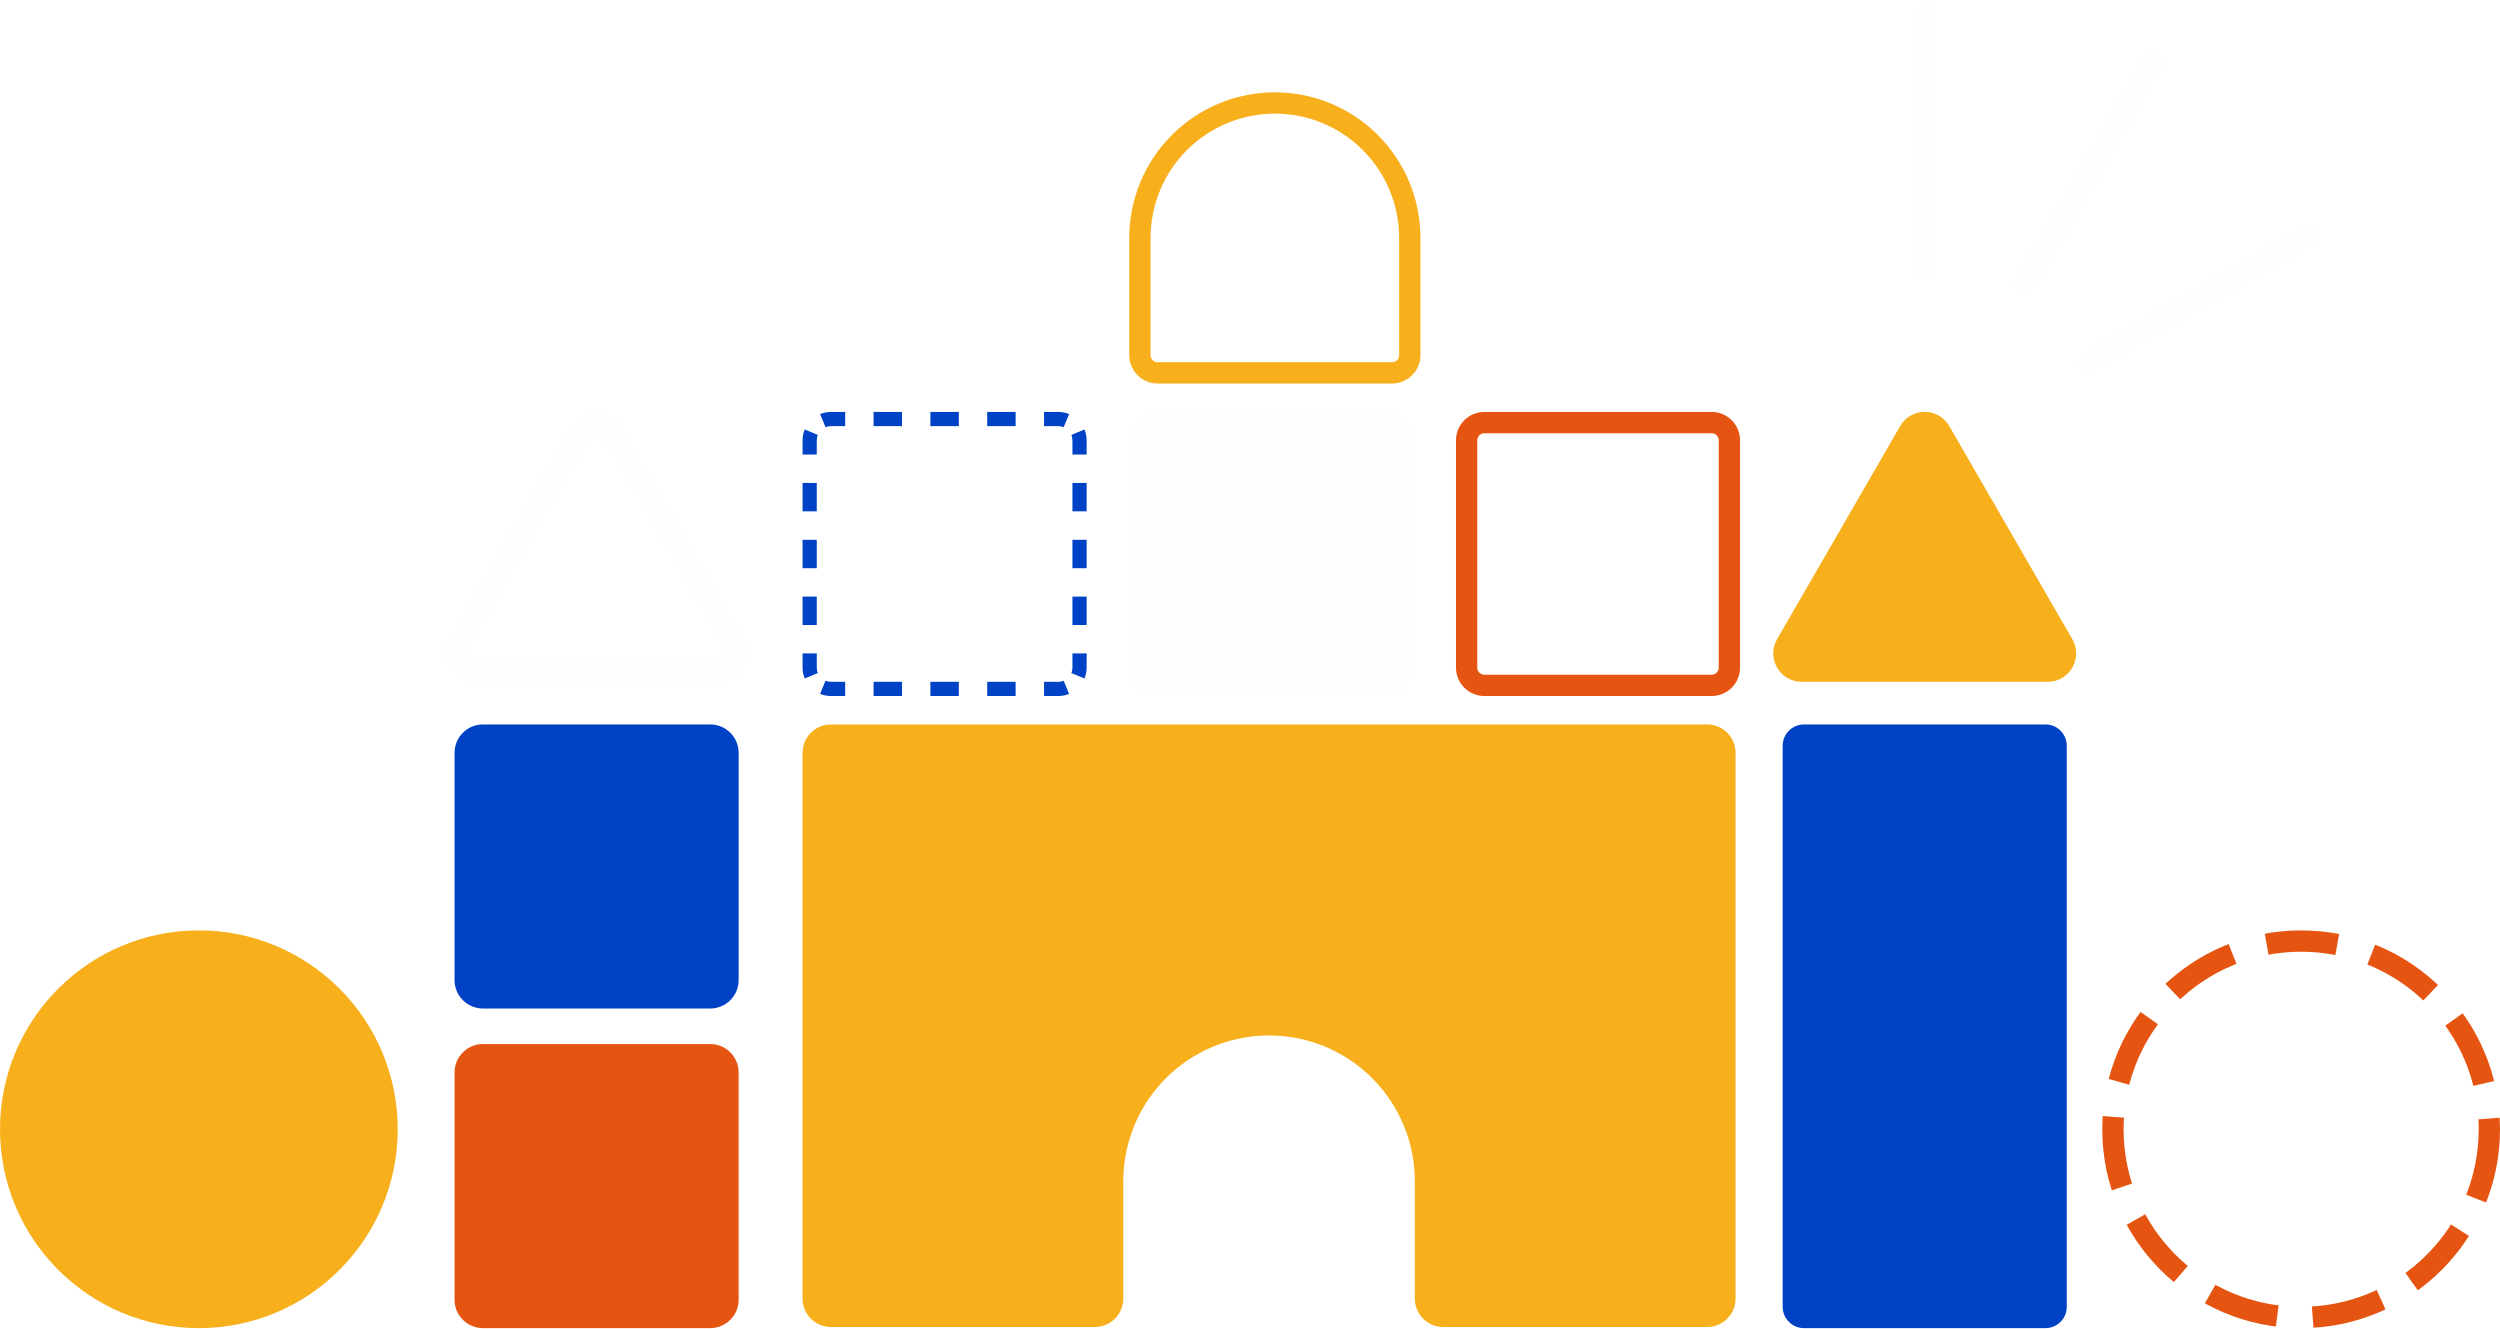
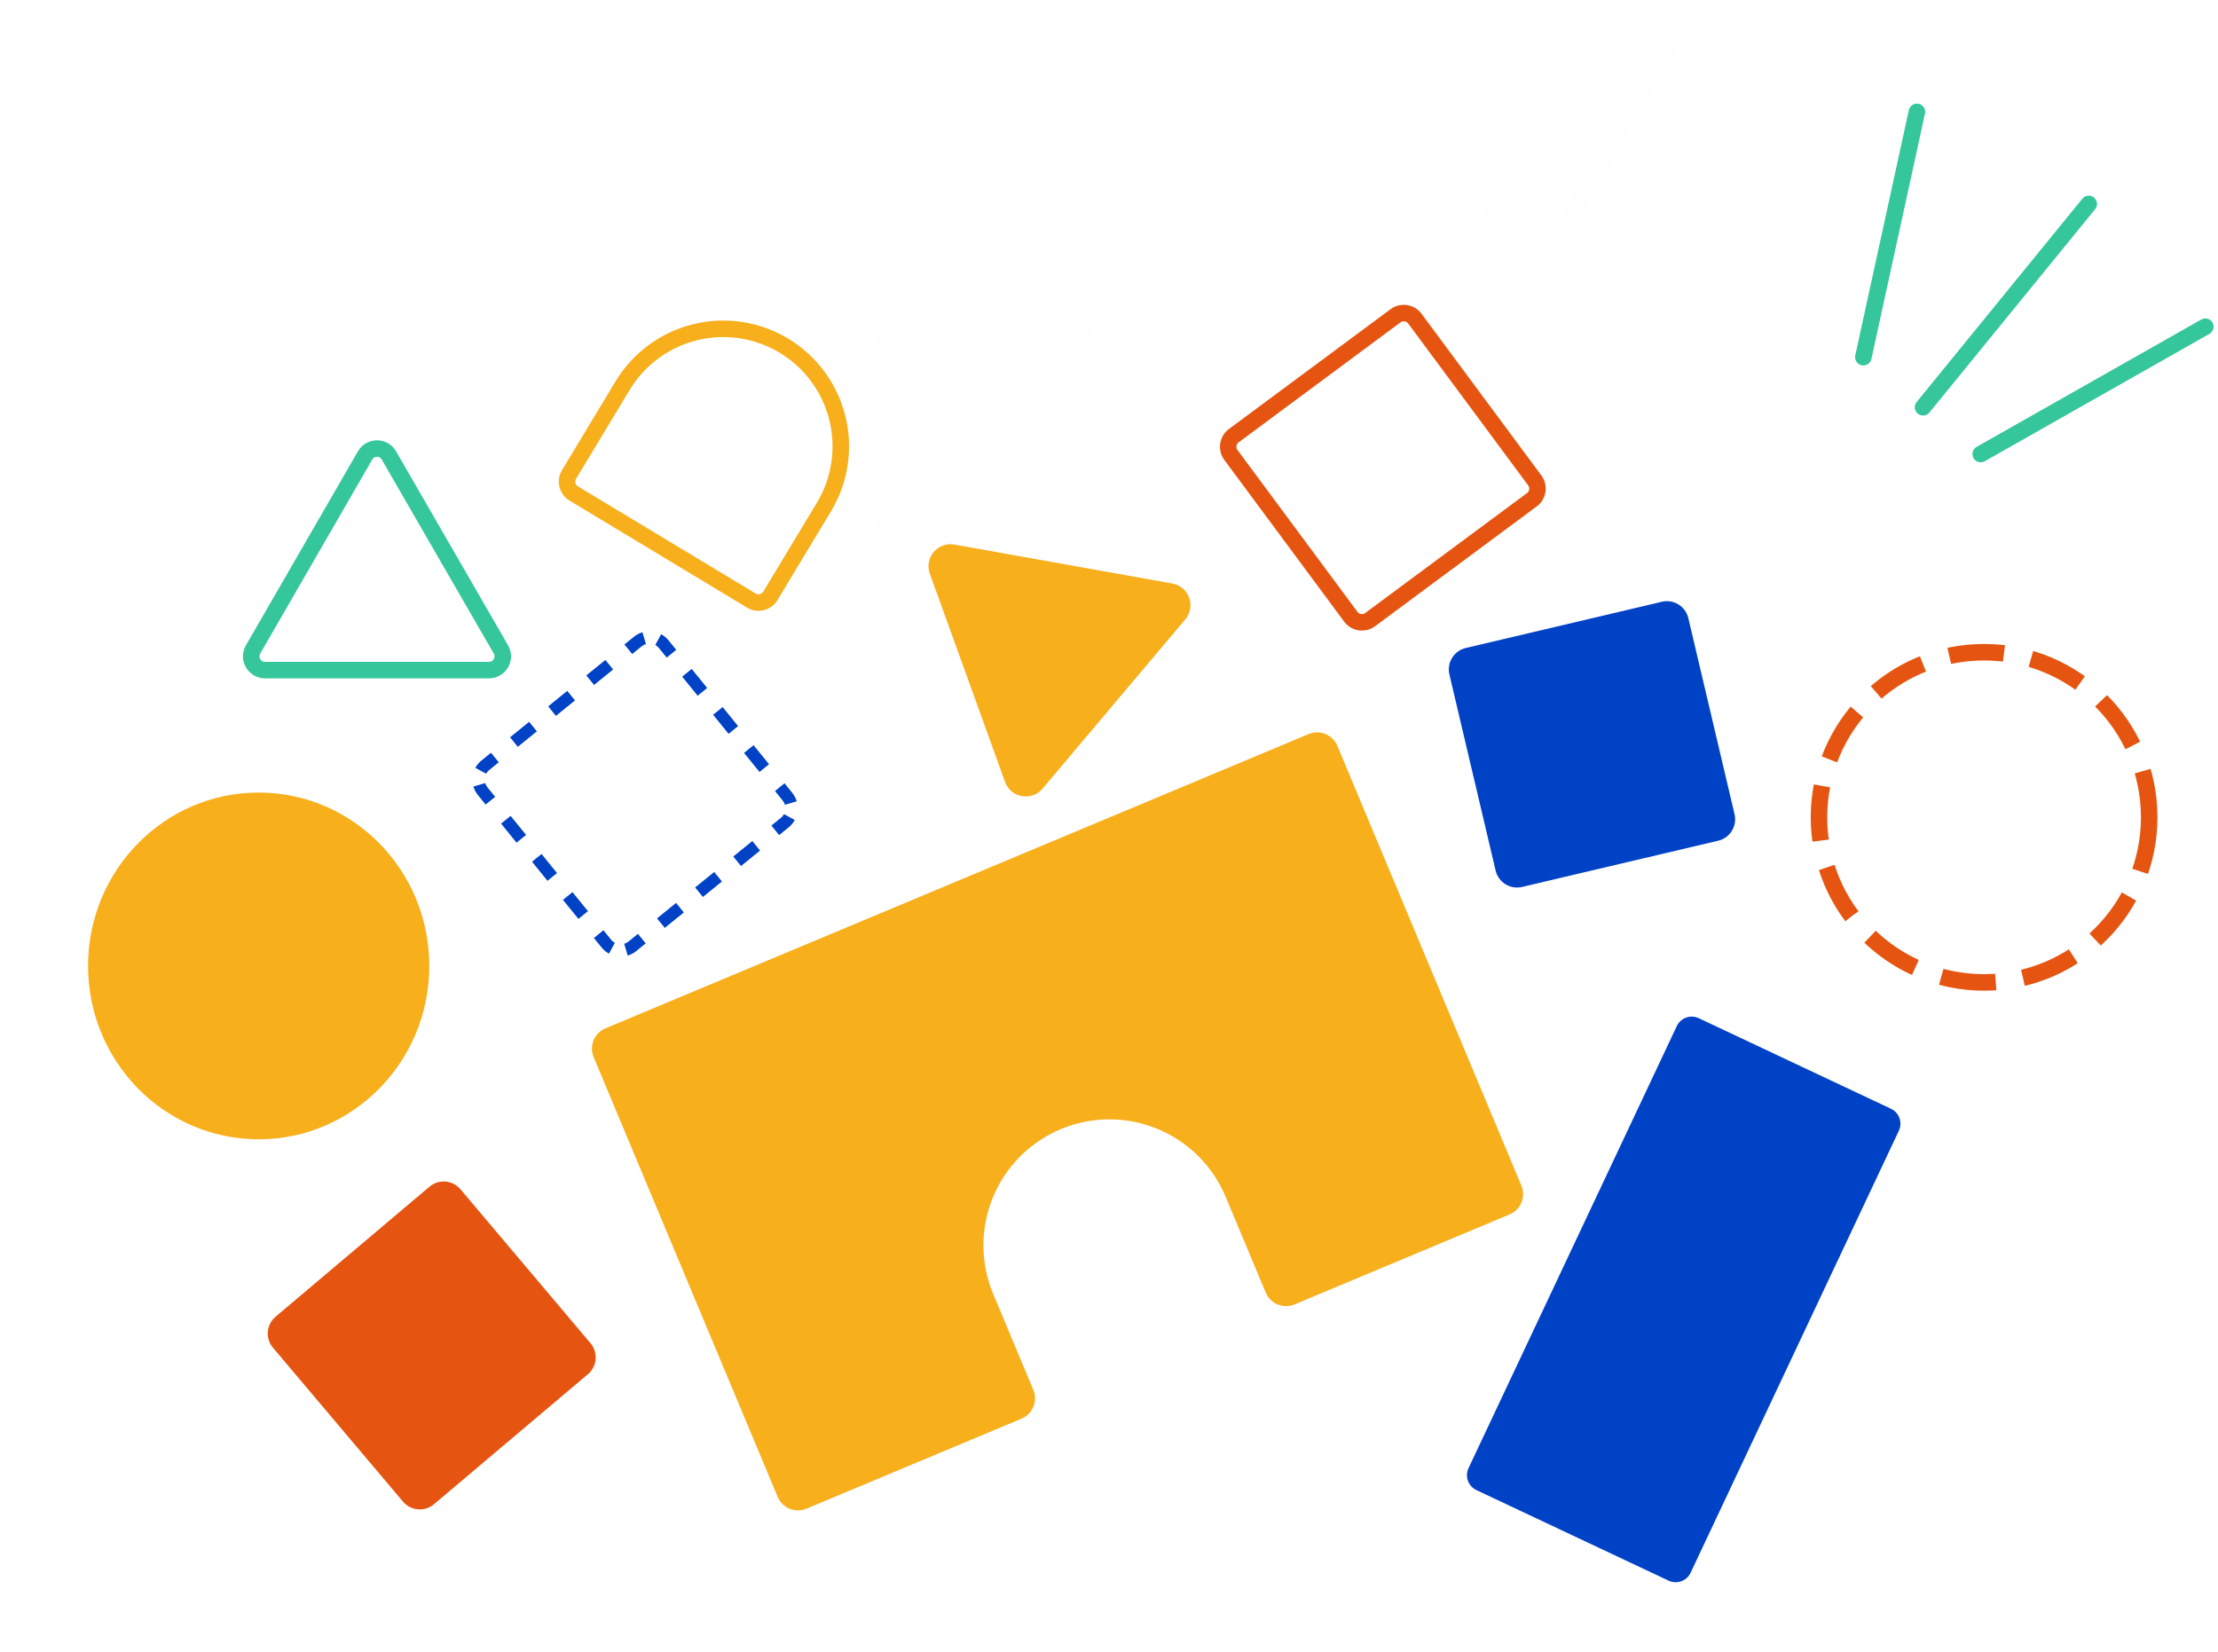
- <svg xmlns="http://www.w3.org/2000/svg" width="352" height="187" viewBox="0 0 352 187" fill="none">
-   <g id="building">
-     <path id="Rectangle 8" d="M100 102H68C65.791 102 64 103.791 64 106V138C64 140.209 65.791 142 68 142H100C102.209 142 104 140.209 104 138V106C104 103.791 102.209 102 100 102Z" fill="#0042C6" />
-     <path id="Rectangle 4" d="M100 147H68C65.791 147 64 148.791 64 151V183C64 185.209 65.791 187 68 187H100C102.209 187 104 185.209 104 183V151C104 148.791 102.209 147 100 147Z" fill="#E55511" />
-     <path id="Rectangle 7" d="M251 105V184C251 185.657 252.343 187 254 187H288C289.657 187 291 185.657 291 184V105C291 103.343 289.657 102 288 102H254C252.343 102 251 103.343 251 105Z" fill="#0042C6" />
-     <circle id="Ellipse 4" cx="324" cy="159" r="26.5" stroke="#E55511" stroke-width="3" stroke-linejoin="round" stroke-dasharray="10 5" />
-     <circle id="Ellipse 5" cx="28" cy="159" r="28" fill="#F7AF1C" />
-     <path id="Subtract" fill-rule="evenodd" clip-rule="evenodd" d="M244.368 106C244.368 103.791 242.578 102 240.368 102H117C114.791 102 113 103.791 113 106V182.842C113 185.051 114.791 186.842 117 186.842H154.158C156.367 186.842 158.158 185.051 158.158 182.842V166.316C158.158 163.62 158.689 160.951 159.72 158.461C160.752 155.97 162.264 153.708 164.17 151.802C166.076 149.895 168.339 148.384 170.829 147.352C173.319 146.32 175.989 145.789 178.684 145.789C181.38 145.789 184.049 146.32 186.539 147.352C189.03 148.384 191.292 149.895 193.198 151.802C195.105 153.708 196.616 155.97 197.648 158.461C198.68 160.951 199.211 163.62 199.211 166.316V182.842C199.211 185.051 201.001 186.842 203.211 186.842H240.368C242.578 186.842 244.368 185.051 244.368 182.842V106Z" fill="#F7AF1C" />
-     <path id="Union" d="M197.054 26.229C198.009 28.534 198.5 31.005 198.5 33.5V50C198.5 51.381 197.381 52.5 196 52.5L163 52.5C161.619 52.5 160.5 51.381 160.5 50V33.5C160.5 31.005 160.991 28.534 161.946 26.229C162.901 23.924 164.301 21.829 166.065 20.065C167.829 18.301 169.924 16.901 172.229 15.946C174.534 14.991 177.005 14.5 179.5 14.5C181.995 14.5 184.466 14.991 186.771 15.946C189.076 16.901 191.171 18.301 192.935 20.065C194.699 21.829 196.099 23.924 197.054 26.229Z" stroke="#F7AF1C" stroke-width="3" stroke-linecap="round" stroke-linejoin="round" />
-     <path id="Rectangle 9 (Stroke)" fill-rule="evenodd" clip-rule="evenodd" d="M150.531 58.303C150.06 58.108 149.542 58 149 58H147V60H149C149.275 60 149.532 60.054 149.765 60.151L150.531 58.303ZM119 58V60H117C116.725 60 116.468 60.054 116.235 60.151L115.469 58.303C115.94 58.108 116.458 58 117 58H119ZM113 92H115V94C115 94.275 115.054 94.532 115.151 94.765L113.304 95.531C113.108 95.059 113 94.542 113 94V92ZM147 98V96H149C149.275 96 149.532 95.946 149.765 95.849L150.531 97.697C150.06 97.892 149.542 98 149 98H147ZM153 64H151V62C151 61.725 150.946 61.468 150.849 61.235L152.696 60.469C152.892 60.941 153 61.458 153 62V64ZM153 68H151V72H153V68ZM153 76H151V80H153V76ZM153 84H151V88H153V84ZM153 92H151V94C151 94.275 150.946 94.532 150.849 94.765L152.696 95.531C152.892 95.059 153 94.542 153 94V92ZM143 98V96H139V98H143ZM135 98V96H131V98H135ZM127 98V96H123V98H127ZM119 98V96H117C116.725 96 116.468 95.946 116.235 95.849L115.469 97.697C115.94 97.892 116.458 98 117 98H119ZM113 88H115V84H113V88ZM113 80H115V76H113V80ZM113 72H115V68H113V72ZM113 64H115V62C115 61.725 115.054 61.468 115.151 61.235L113.304 60.469C113.108 60.941 113 61.458 113 62V64ZM123 58V60H127V58H123ZM131 58V60H135V58H131ZM139 58V60H143V58H139Z" fill="#0042C6" />
-     <path id="Rectangle 16" d="M195 58H163C160.791 58 159 59.791 159 62V94C159 96.209 160.791 98 163 98H195C197.209 98 199 96.209 199 94V62C199 59.791 197.209 58 195 58Z" fill="#FEFEFE" />
-     <path id="Rectangle 17" d="M209 59.5H241C242.381 59.5 243.5 60.619 243.5 62V94C243.5 95.381 242.381 96.5 241 96.5H209C207.619 96.5 206.5 95.381 206.5 94V62C206.5 60.619 207.619 59.5 209 59.5Z" stroke="#E55511" stroke-width="3" />
-     <path id="Polygon 2" d="M86.165 60.75L103.486 90.75C104.448 92.417 103.245 94.5 101.321 94.5H66.68C64.755 94.5 63.552 92.417 64.514 90.75L81.835 60.75C82.797 59.083 85.203 59.083 86.165 60.75Z" stroke="#FEFEFE" stroke-width="3" stroke-linecap="round" stroke-linejoin="round" />
-     <path id="Polygon 3" d="M267.536 60C269.075 57.333 272.925 57.333 274.464 60L291.785 90C293.324 92.667 291.4 96 288.321 96H253.679C250.6 96 248.676 92.667 250.215 90L267.536 60Z" fill="#F7AF1C" />
-     <path id="Vector 8" d="M303 9L285 40.177" stroke="#FEFEFE" stroke-width="3" stroke-linecap="round" />
-     <path id="Vector 10" d="M325.177 33L294 51" stroke="#FEFEFE" stroke-width="3" stroke-linecap="round" />
-     <path id="Vector 9" d="M271 2V38" stroke="#FEFEFE" stroke-width="3" stroke-linecap="round" />
-   </g>
+ <svg xmlns="http://www.w3.org/2000/svg" width="403" height="300" viewBox="0 0 403 300" fill="none">
+   <path d="M263.349 122.546L271.747 158.172C272.254 160.323 274.408 161.655 276.558 161.148L312.185 152.75C314.335 152.243 315.667 150.089 315.16 147.938L306.762 112.312C306.255 110.162 304.101 108.83 301.951 109.336L266.324 117.735C264.174 118.242 262.842 120.396 263.349 122.546Z" fill="#0042C6" />
+   <circle cx="360.5" cy="148.5" r="30" stroke="#E55511" stroke-width="3" stroke-linejoin="round" stroke-dasharray="10 5" />
+   <path d="M152.53 84.289C152.111 87.063 151.15 89.726 149.702 92.128L139.964 108.279C139.251 109.461 137.714 109.842 136.532 109.129L104.231 89.653C103.049 88.94 102.668 87.404 103.381 86.221L113.119 70.071C114.567 67.669 116.475 65.576 118.732 63.911C120.989 62.246 123.552 61.042 126.275 60.367C128.998 59.693 131.826 59.561 134.6 59.98C137.373 60.399 140.037 61.36 142.439 62.808C144.841 64.257 146.934 66.164 148.599 68.421C150.264 70.678 151.468 73.242 152.143 75.964C152.817 78.687 152.949 81.516 152.53 84.289Z" stroke="#F7AF1C" stroke-width="3" stroke-linecap="round" stroke-linejoin="round" />
+   <path fill-rule="evenodd" clip-rule="evenodd" d="M116.728 114.877C116.183 115.039 115.659 115.309 115.189 115.69L113.458 117.095L114.863 118.827L116.595 117.422C116.833 117.228 117.094 117.095 117.363 117.015L116.728 114.877ZM89.215 136.77L90.62 138.501L88.888 139.907C88.65 140.1 88.466 140.327 88.332 140.575L86.37 139.514C86.641 139.013 87.013 138.556 87.483 138.175L89.215 136.77ZM107.91 170.424L109.642 169.018L111.047 170.75C111.24 170.988 111.468 171.173 111.715 171.306L110.654 173.268C110.153 172.997 109.696 172.625 109.315 172.155L107.91 170.424ZM141.564 151.728L140.159 149.997L141.89 148.591C142.128 148.398 142.313 148.171 142.447 147.923L144.408 148.984C144.137 149.485 143.765 149.942 143.296 150.323L141.564 151.728ZM122.869 118.074L121.137 119.48L119.732 117.748C119.539 117.51 119.311 117.325 119.063 117.192L120.125 115.23C120.625 115.501 121.082 115.873 121.463 116.343L122.869 118.074ZM125.679 121.538L123.948 122.943L126.758 126.406L128.49 125.001L125.679 121.538ZM131.301 128.464L129.569 129.869L132.38 133.333L134.111 131.927L131.301 128.464ZM136.922 135.391L135.19 136.796L138.001 140.259L139.732 138.854L136.922 135.391ZM142.543 142.317L140.811 143.723L142.217 145.454C142.41 145.692 142.544 145.953 142.624 146.223L144.762 145.588C144.599 145.042 144.33 144.519 143.948 144.049L142.543 142.317ZM138.101 154.539L136.695 152.807L133.232 155.618L134.637 157.35L138.101 154.539ZM131.174 160.16L129.769 158.429L126.306 161.239L127.711 162.971L131.174 160.16ZM124.248 165.782L122.842 164.05L119.379 166.861L120.784 168.592L124.248 165.782ZM117.321 171.403L115.916 169.671L114.184 171.076C113.946 171.27 113.685 171.403 113.415 171.483L114.05 173.621C114.596 173.459 115.12 173.189 115.589 172.808L117.321 171.403ZM105.099 166.96L106.831 165.555L104.02 162.092L102.289 163.497L105.099 166.96ZM99.478 160.034L101.21 158.629L98.399 155.165L96.667 156.571L99.478 160.034ZM93.857 153.107L95.588 151.702L92.778 148.239L91.046 149.644L93.857 153.107ZM88.236 146.181L89.967 144.775L88.562 143.044C88.369 142.806 88.235 142.545 88.155 142.275L86.017 142.91C86.179 143.456 86.449 143.979 86.83 144.449L88.236 146.181ZM92.678 133.959L94.083 135.691L97.546 132.88L96.141 131.148L92.678 133.959ZM99.605 128.338L101.01 130.069L104.473 127.259L103.068 125.527L99.605 128.338ZM106.531 122.716L107.936 124.448L111.4 121.637L109.994 119.906L106.531 122.716Z" fill="#0042C6" />
+   <path d="M195 58H163C160.791 58 159 59.791 159 62V94C159 96.209 160.791 98 163 98H195C197.209 98 199 96.209 199 94V62C199 59.791 197.209 58 195 58Z" fill="#FEFEFE" />
+   <path d="M224.165 79.164L253.571 57.367C254.68 56.545 256.246 56.778 257.068 57.887L278.865 87.293C279.687 88.402 279.454 89.968 278.345 90.79L248.939 112.586C247.83 113.408 246.264 113.176 245.442 112.066L223.646 82.661C222.823 81.552 223.056 79.986 224.165 79.164Z" stroke="#E55511" stroke-width="3" />
+   <path d="M66.335 82.75C67.297 81.083 69.703 81.083 70.665 82.75L91.017 118C91.979 119.667 90.776 121.75 88.852 121.75H48.148C46.224 121.75 45.021 119.667 45.983 118L66.335 82.75Z" stroke="#35C69B" stroke-width="3" stroke-linecap="round" stroke-linejoin="round" />
+   <path d="M168.945 104.236C167.899 101.34 170.38 98.397 173.411 98.94L213.005 106.021C216.036 106.563 217.343 110.184 215.358 112.537L189.429 143.286C187.444 145.64 183.655 144.962 182.609 142.066L168.945 104.236Z" fill="#F7AF1C" />
+   <path d="M303 9L285 40.177" stroke="#FEFEFE" stroke-width="3" stroke-linecap="round" />
+   <path d="M325.177 33L294 51" stroke="#FEFEFE" stroke-width="3" stroke-linecap="round" />
+   <path d="M271 2V38" stroke="#FEFEFE" stroke-width="3" stroke-linecap="round" />
+   <path d="M304.665 186.433L266.825 266.746C266.119 268.245 266.761 270.033 268.26 270.739L303.181 287.192C304.68 287.898 306.468 287.256 307.174 285.757L345.014 205.443C345.72 203.944 345.077 202.157 343.578 201.451L308.657 184.998C307.159 184.291 305.371 184.934 304.665 186.433Z" fill="#0042C6" />
+   <ellipse cx="47" cy="175.5" rx="31" ry="31.5" fill="#F7AF1C" />
+   <path d="M107.291 244.048L83.671 216.086C82.246 214.398 79.722 214.186 78.034 215.611L50.072 239.231C48.385 240.657 48.172 243.18 49.598 244.868L73.218 272.83C74.643 274.518 77.167 274.73 78.854 273.305L106.816 249.685C108.504 248.259 108.717 245.735 107.291 244.048Z" fill="#E55511" />
+   <path fill-rule="evenodd" clip-rule="evenodd" d="M242.996 135.525C242.143 133.487 239.8 132.527 237.762 133.38L110.011 186.839C107.973 187.692 107.012 190.035 107.865 192.073L141.297 271.965C142.15 274.003 144.493 274.964 146.531 274.111L185.603 257.761C187.64 256.908 188.601 254.565 187.748 252.527L180.457 235.103C179.297 232.33 178.694 229.356 178.683 226.35C178.672 223.344 179.253 220.366 180.393 217.585C181.534 214.804 183.21 212.275 185.328 210.141C187.446 208.008 189.963 206.313 192.735 205.153C195.508 203.993 198.482 203.39 201.488 203.379C204.494 203.368 207.472 203.949 210.253 205.09C213.034 206.23 215.564 207.906 217.697 210.024C219.83 212.142 221.525 214.659 222.685 217.432L229.977 234.856C230.83 236.894 233.173 237.854 235.211 237.002L274.282 220.652C276.32 219.799 277.281 217.455 276.428 215.418L242.996 135.525Z" fill="#F7AF1C" />
+   <path d="M348.292 20.328L338.561 64.894" stroke="#35C69B" stroke-width="3" stroke-linecap="round" />
+   <path d="M379.514 37.054L349.407 73.999" stroke="#35C69B" stroke-width="3" stroke-linecap="round" />
+   <path d="M400.701 59.356L359.887 82.495" stroke="#35C69B" stroke-width="3" stroke-linecap="round" />
</svg>
